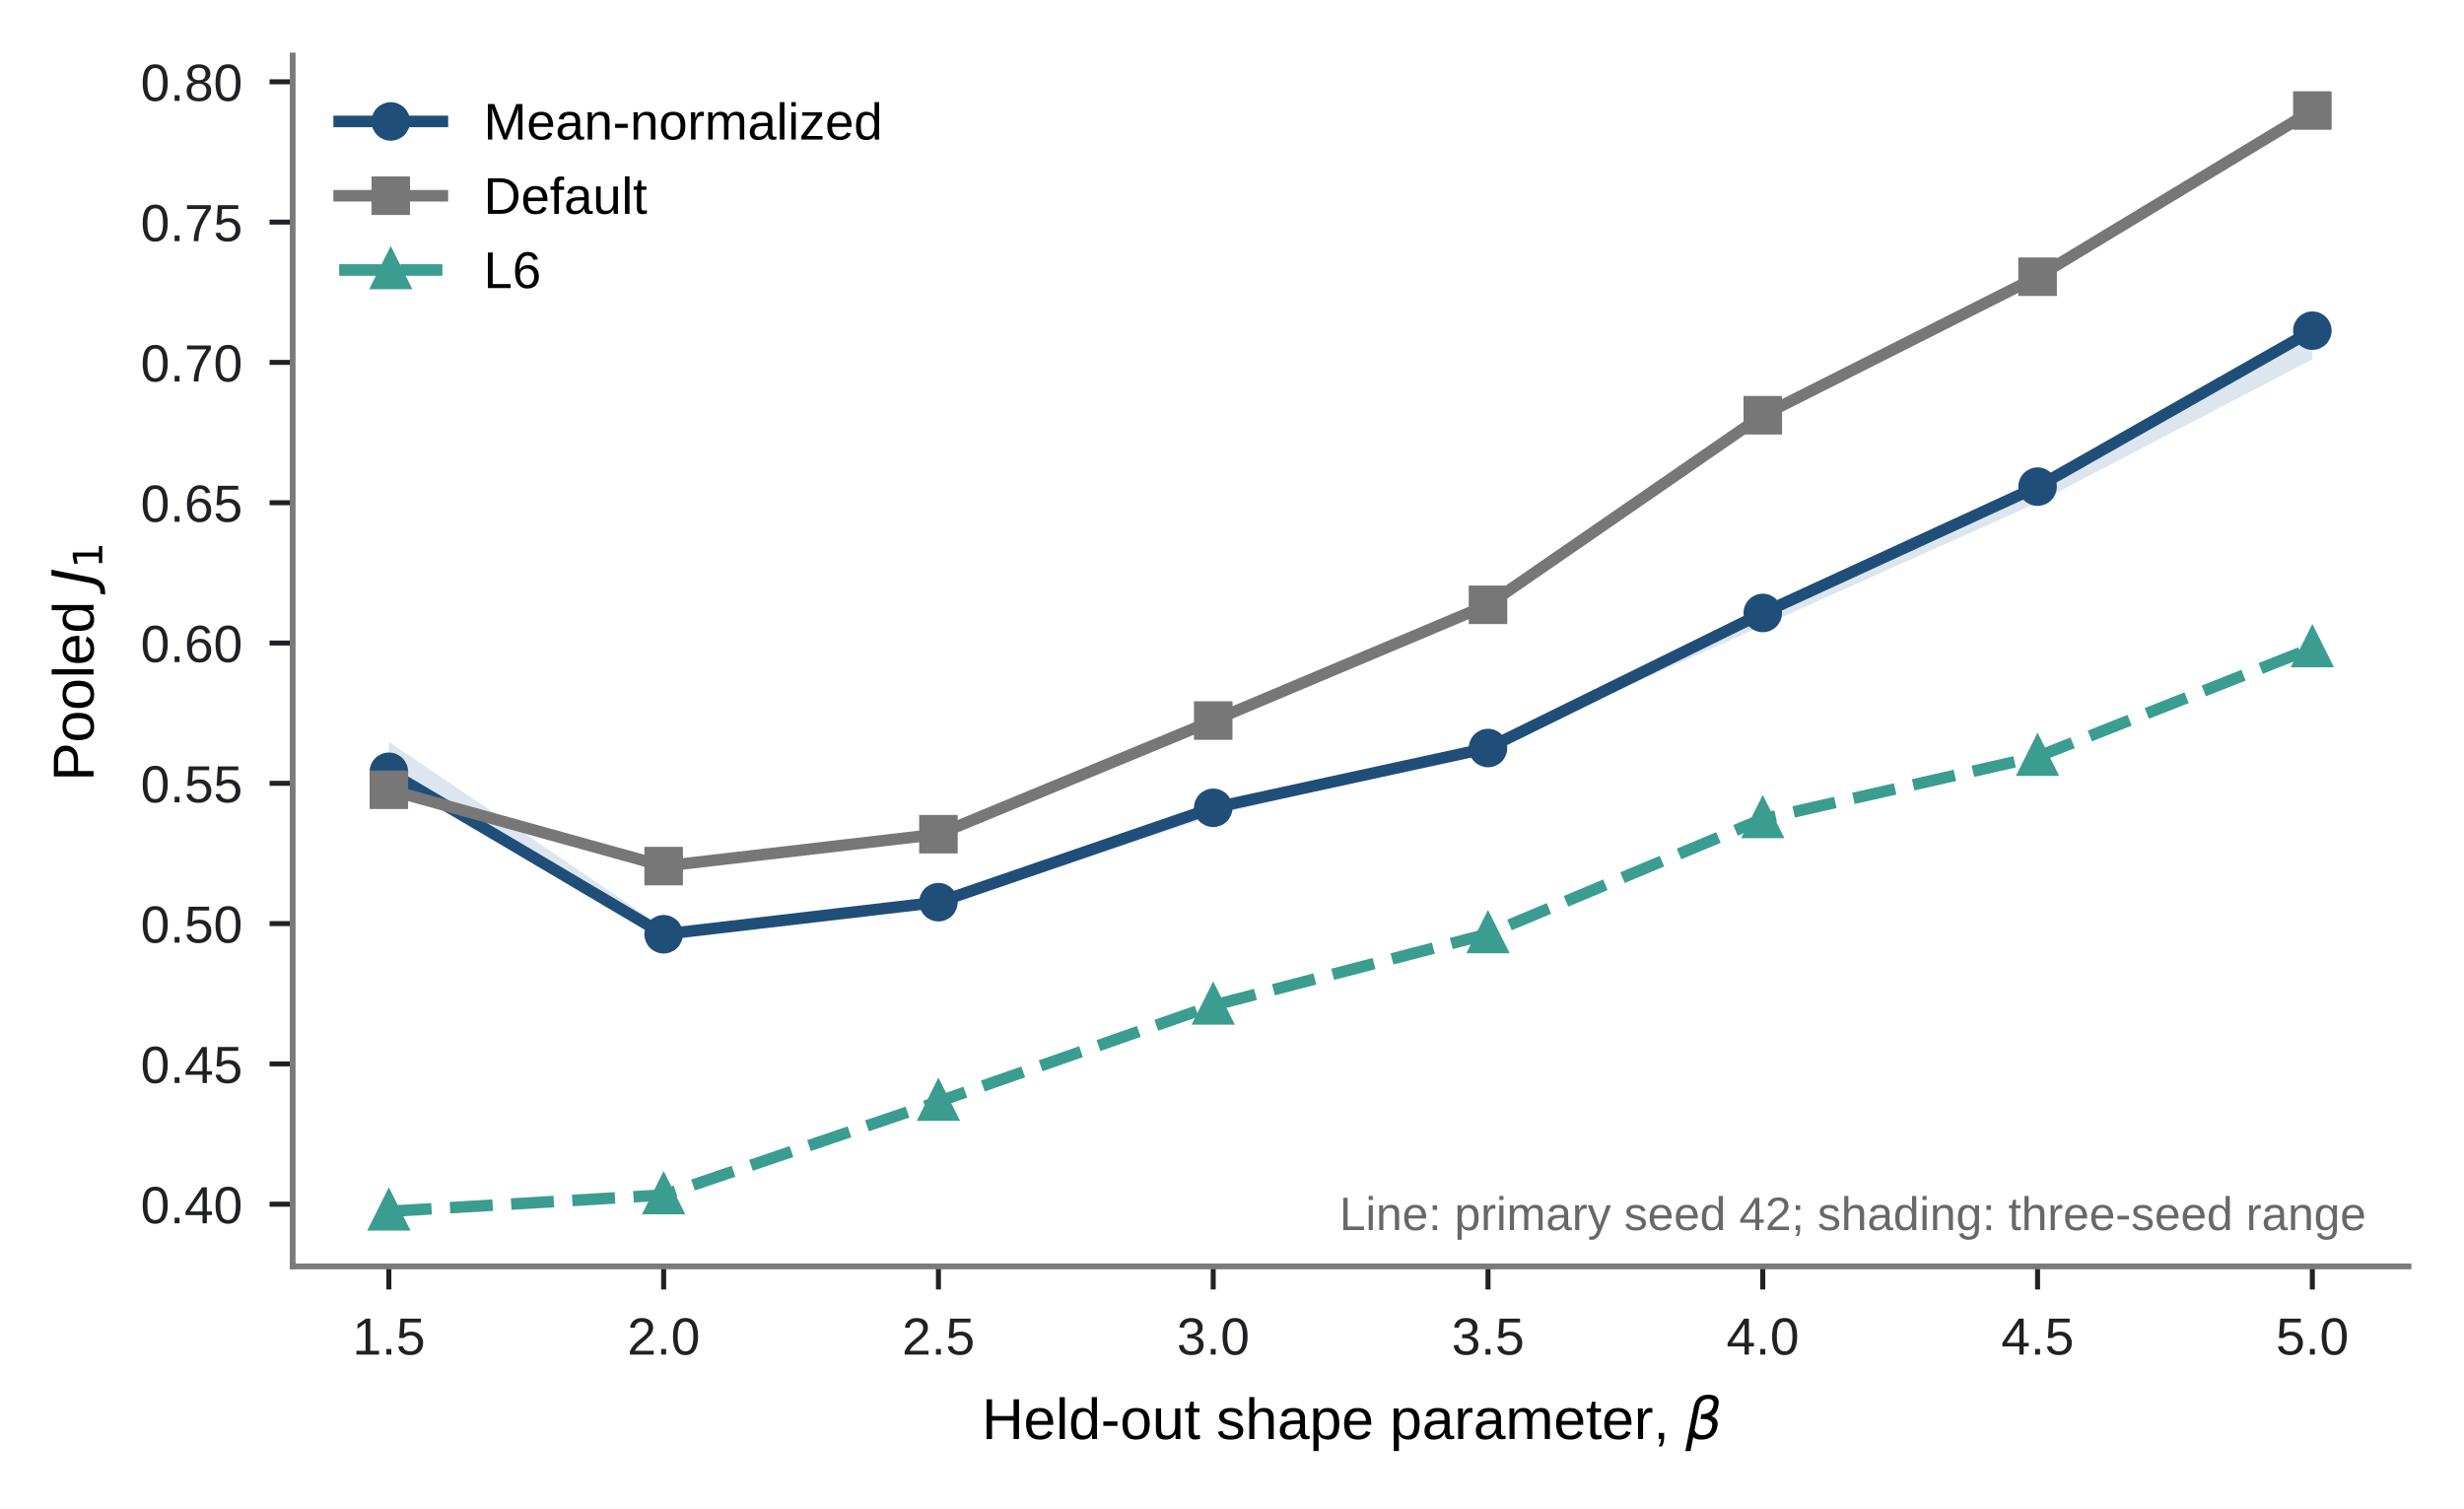
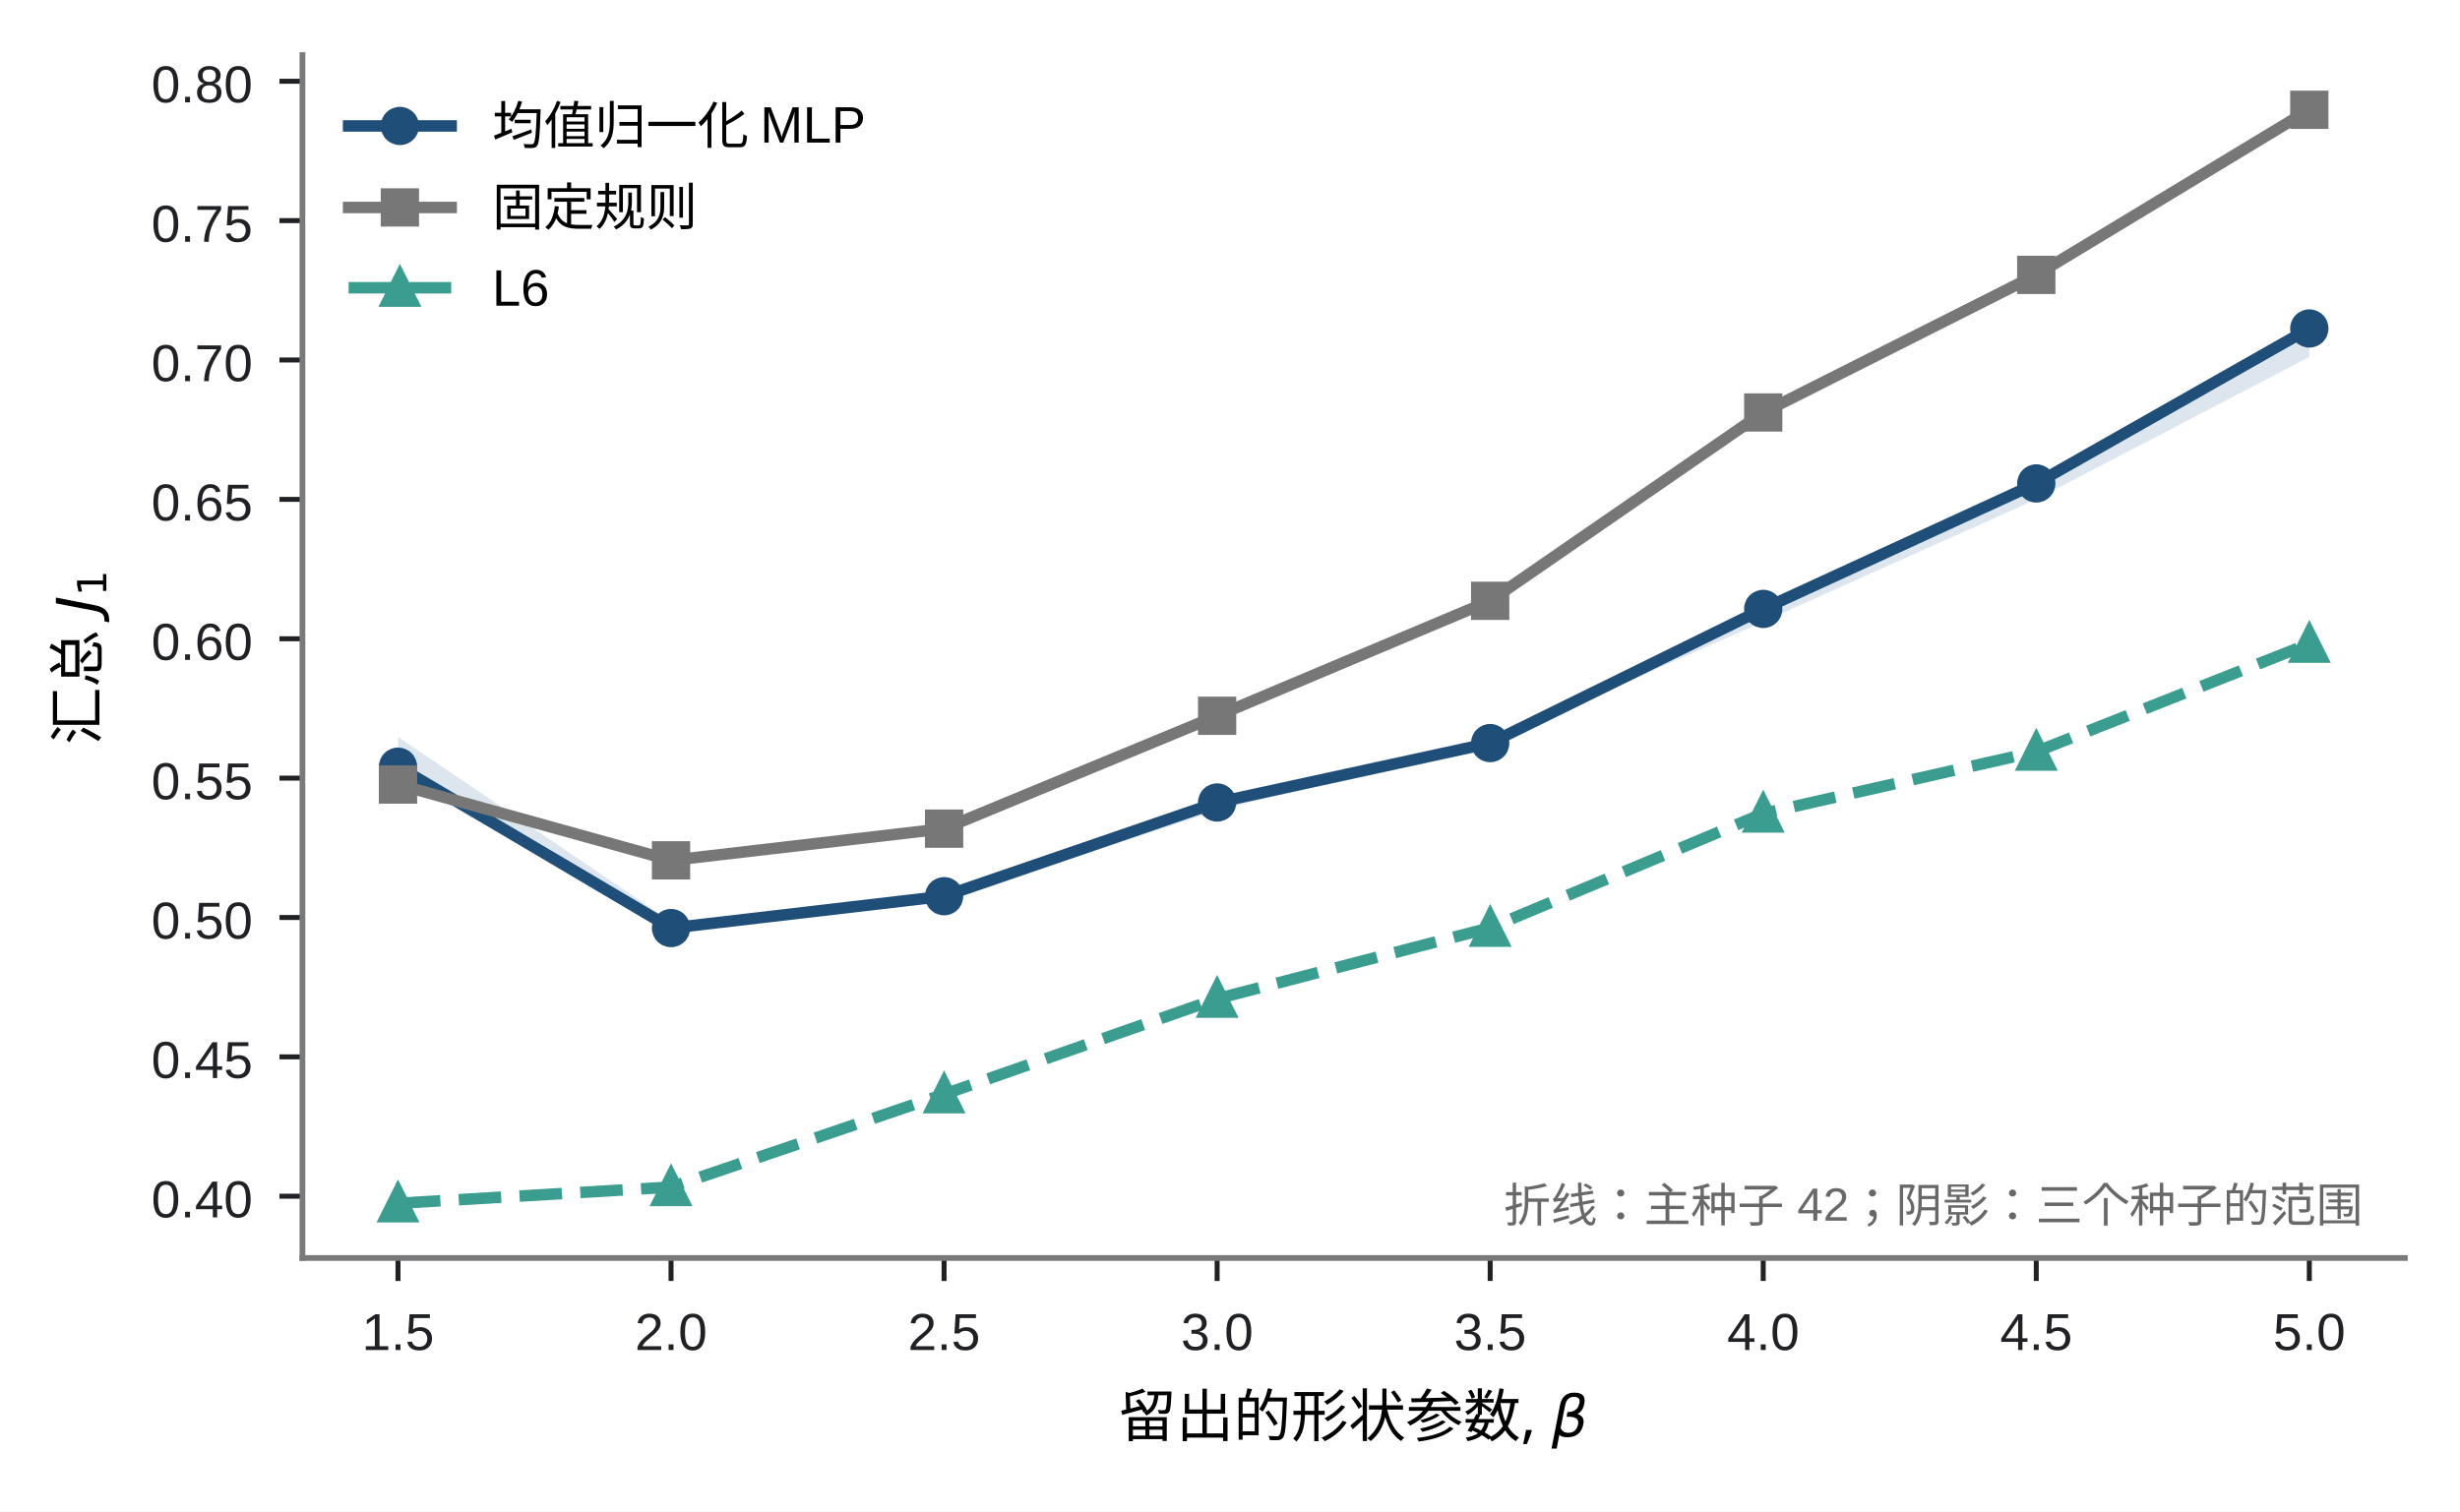
- <svg xmlns="http://www.w3.org/2000/svg" xmlns:xlink="http://www.w3.org/1999/xlink" width="319.793pt" height="195.788pt" viewBox="0 0 319.793 195.788" version="1.1">
+ <svg xmlns="http://www.w3.org/2000/svg" xmlns:xlink="http://www.w3.org/1999/xlink" width="321.307pt" height="197.498pt" viewBox="0 0 321.307 197.498" version="1.1">
  <defs>
    <style type="text/css">*{stroke-linejoin: round; stroke-linecap: butt}</style>
  </defs>
  <g id="figure_1">
    <g id="patch_1">
-       <path d="M 0 195.788 L 319.793 195.788 L 319.793 0 L 0 0 z " style="fill: #ffffff" />
+       <path d="M 0 197.498 L 321.307 197.498 L 321.307 0 L 0 0 z " style="fill: #ffffff" />
    </g>
    <g id="axes_1">
      <g id="patch_2">
-         <path d="M 37.987 164.353 L 312.593 164.353 L 312.593 7.2 L 37.987 7.2 z " style="fill: #ffffff" />
+         <path d="M 39.501 164.353 L 314.107 164.353 L 314.107 7.2 L 39.501 7.2 z " style="fill: #ffffff" />
      </g>
      <g id="matplotlib.axis_1">
        <g id="xtick_1">
          <g id="line2d_1">
            <defs>
-               <path id="mae2e90efe9" d="M 0 0 L 0 3 " style="stroke: #202124; stroke-width: 0.65" />
+               <path id="m5dc26c1f2b" d="M 0 0 L 0 3 " style="stroke: #202124; stroke-width: 0.65" />
            </defs>
            <g>
-               <use xlink:href="#mae2e90efe9" x="50.469" y="164.353" style="fill: #202124; stroke: #202124; stroke-width: 0.65" />
+               <use xlink:href="#m5dc26c1f2b" x="51.983" y="164.353" style="fill: #202124; stroke: #202124; stroke-width: 0.65" />
            </g>
          </g>
          <g id="text_1">
-             <text style="font-size: 6.8px; font-family: 'Arial', 'Helvetica', 'Microsoft YaHei', 'DejaVu Sans', sans-serif; text-anchor: middle; fill: #202124" x="50.469" y="175.803" transform="rotate(-0 50.46891 175.8033)">1.5</text>
+             <text style="font-size: 6.8px; font-family: 'Microsoft YaHei', 'Arial', 'DejaVu Sans', sans-serif; text-anchor: middle; fill: #202124" x="51.983" y="176.374" transform="rotate(-0 51.98274 176.3744)">1.5</text>
          </g>
        </g>
        <g id="xtick_2">
          <g id="line2d_2">
            <g>
-               <use xlink:href="#mae2e90efe9" x="86.132" y="164.353" style="fill: #202124; stroke: #202124; stroke-width: 0.65" />
+               <use xlink:href="#m5dc26c1f2b" x="87.646" y="164.353" style="fill: #202124; stroke: #202124; stroke-width: 0.65" />
            </g>
          </g>
          <g id="text_2">
-             <text style="font-size: 6.8px; font-family: 'Arial', 'Helvetica', 'Microsoft YaHei', 'DejaVu Sans', sans-serif; text-anchor: middle; fill: #202124" x="86.132" y="175.803" transform="rotate(-0 86.13207 175.8033)">2.0</text>
+             <text style="font-size: 6.8px; font-family: 'Microsoft YaHei', 'Arial', 'DejaVu Sans', sans-serif; text-anchor: middle; fill: #202124" x="87.646" y="176.374" transform="rotate(-0 87.64589 176.3744)">2.0</text>
          </g>
        </g>
        <g id="xtick_3">
          <g id="line2d_3">
            <g>
-               <use xlink:href="#mae2e90efe9" x="121.795" y="164.353" style="fill: #202124; stroke: #202124; stroke-width: 0.65" />
+               <use xlink:href="#m5dc26c1f2b" x="123.309" y="164.353" style="fill: #202124; stroke: #202124; stroke-width: 0.65" />
            </g>
          </g>
          <g id="text_3">
-             <text style="font-size: 6.8px; font-family: 'Arial', 'Helvetica', 'Microsoft YaHei', 'DejaVu Sans', sans-serif; text-anchor: middle; fill: #202124" x="121.795" y="175.803" transform="rotate(-0 121.7952 175.8033)">2.5</text>
+             <text style="font-size: 6.8px; font-family: 'Microsoft YaHei', 'Arial', 'DejaVu Sans', sans-serif; text-anchor: middle; fill: #202124" x="123.309" y="176.374" transform="rotate(-0 123.3091 176.3744)">2.5</text>
          </g>
        </g>
        <g id="xtick_4">
          <g id="line2d_4">
            <g>
-               <use xlink:href="#mae2e90efe9" x="157.458" y="164.353" style="fill: #202124; stroke: #202124; stroke-width: 0.65" />
+               <use xlink:href="#m5dc26c1f2b" x="158.972" y="164.353" style="fill: #202124; stroke: #202124; stroke-width: 0.65" />
            </g>
          </g>
          <g id="text_4">
-             <text style="font-size: 6.8px; font-family: 'Arial', 'Helvetica', 'Microsoft YaHei', 'DejaVu Sans', sans-serif; text-anchor: middle; fill: #202124" x="157.458" y="175.803" transform="rotate(-0 157.4584 175.8033)">3.0</text>
+             <text style="font-size: 6.8px; font-family: 'Microsoft YaHei', 'Arial', 'DejaVu Sans', sans-serif; text-anchor: middle; fill: #202124" x="158.972" y="176.374" transform="rotate(-0 158.9722 176.3744)">3.0</text>
          </g>
        </g>
        <g id="xtick_5">
          <g id="line2d_5">
            <g>
-               <use xlink:href="#mae2e90efe9" x="193.122" y="164.353" style="fill: #202124; stroke: #202124; stroke-width: 0.65" />
+               <use xlink:href="#m5dc26c1f2b" x="194.635" y="164.353" style="fill: #202124; stroke: #202124; stroke-width: 0.65" />
            </g>
          </g>
          <g id="text_5">
-             <text style="font-size: 6.8px; font-family: 'Arial', 'Helvetica', 'Microsoft YaHei', 'DejaVu Sans', sans-serif; text-anchor: middle; fill: #202124" x="193.122" y="175.803" transform="rotate(-0 193.1215 175.8033)">3.5</text>
+             <text style="font-size: 6.8px; font-family: 'Microsoft YaHei', 'Arial', 'DejaVu Sans', sans-serif; text-anchor: middle; fill: #202124" x="194.635" y="176.374" transform="rotate(-0 194.6354 176.3744)">3.5</text>
          </g>
        </g>
        <g id="xtick_6">
          <g id="line2d_6">
            <g>
-               <use xlink:href="#mae2e90efe9" x="228.785" y="164.353" style="fill: #202124; stroke: #202124; stroke-width: 0.65" />
+               <use xlink:href="#m5dc26c1f2b" x="230.299" y="164.353" style="fill: #202124; stroke: #202124; stroke-width: 0.65" />
            </g>
          </g>
          <g id="text_6">
-             <text style="font-size: 6.8px; font-family: 'Arial', 'Helvetica', 'Microsoft YaHei', 'DejaVu Sans', sans-serif; text-anchor: middle; fill: #202124" x="228.785" y="175.803" transform="rotate(-0 228.7847 175.8033)">4.0</text>
+             <text style="font-size: 6.8px; font-family: 'Microsoft YaHei', 'Arial', 'DejaVu Sans', sans-serif; text-anchor: middle; fill: #202124" x="230.299" y="176.374" transform="rotate(-0 230.2985 176.3744)">4.0</text>
          </g>
        </g>
        <g id="xtick_7">
          <g id="line2d_7">
            <g>
-               <use xlink:href="#mae2e90efe9" x="264.448" y="164.353" style="fill: #202124; stroke: #202124; stroke-width: 0.65" />
+               <use xlink:href="#m5dc26c1f2b" x="265.962" y="164.353" style="fill: #202124; stroke: #202124; stroke-width: 0.65" />
            </g>
          </g>
          <g id="text_7">
-             <text style="font-size: 6.8px; font-family: 'Arial', 'Helvetica', 'Microsoft YaHei', 'DejaVu Sans', sans-serif; text-anchor: middle; fill: #202124" x="264.448" y="175.803" transform="rotate(-0 264.4478 175.8033)">4.5</text>
+             <text style="font-size: 6.8px; font-family: 'Microsoft YaHei', 'Arial', 'DejaVu Sans', sans-serif; text-anchor: middle; fill: #202124" x="265.962" y="176.374" transform="rotate(-0 265.9617 176.3744)">4.5</text>
          </g>
        </g>
        <g id="xtick_8">
          <g id="line2d_8">
            <g>
-               <use xlink:href="#mae2e90efe9" x="300.111" y="164.353" style="fill: #202124; stroke: #202124; stroke-width: 0.65" />
+               <use xlink:href="#m5dc26c1f2b" x="301.625" y="164.353" style="fill: #202124; stroke: #202124; stroke-width: 0.65" />
            </g>
          </g>
          <g id="text_8">
-             <text style="font-size: 6.8px; font-family: 'Arial', 'Helvetica', 'Microsoft YaHei', 'DejaVu Sans', sans-serif; text-anchor: middle; fill: #202124" x="300.111" y="175.803" transform="rotate(-0 300.111 175.8033)">5.0</text>
+             <text style="font-size: 6.8px; font-family: 'Microsoft YaHei', 'Arial', 'DejaVu Sans', sans-serif; text-anchor: middle; fill: #202124" x="301.625" y="176.374" transform="rotate(-0 301.6248 176.3744)">5.0</text>
          </g>
        </g>
        <g id="text_9">
-           <g transform="translate(127.44 187.0094)">
+           <g transform="translate(146.1288 188.3977)">
            <text>
-               <tspan x="0" y="-0.25" style="font-size: 7.5px; font-family: 'Arial'">H</tspan>
-               <tspan x="5.416" y="-0.25" style="font-size: 7.5px; font-family: 'Arial'">e</tspan>
-               <tspan x="9.587" y="-0.25" style="font-size: 7.5px; font-family: 'Arial'">l</tspan>
-               <tspan x="11.254" y="-0.25" style="font-size: 7.5px; font-family: 'Arial'">d</tspan>
-               <tspan x="15.425" y="-0.25" style="font-size: 7.5px; font-family: 'Arial'">-</tspan>
-               <tspan x="17.922" y="-0.25" style="font-size: 7.5px; font-family: 'Arial'">o</tspan>
-               <tspan x="22.094" y="-0.25" style="font-size: 7.5px; font-family: 'Arial'">u</tspan>
-               <tspan x="26.265" y="-0.25" style="font-size: 7.5px; font-family: 'Arial'">t</tspan>
-               <tspan x="28.348" y="-0.25" style="font-size: 7.5px; font-family: 'Arial'"> </tspan>
-               <tspan x="30.432" y="-0.25" style="font-size: 7.5px; font-family: 'Arial'">s</tspan>
-               <tspan x="34.182" y="-0.25" style="font-size: 7.5px; font-family: 'Arial'">h</tspan>
-               <tspan x="38.353" y="-0.25" style="font-size: 7.5px; font-family: 'Arial'">a</tspan>
-               <tspan x="42.524" y="-0.25" style="font-size: 7.5px; font-family: 'Arial'">p</tspan>
-               <tspan x="46.696" y="-0.25" style="font-size: 7.5px; font-family: 'Arial'">e</tspan>
-               <tspan x="50.867" y="-0.25" style="font-size: 7.5px; font-family: 'Arial'"> </tspan>
-               <tspan x="52.95" y="-0.25" style="font-size: 7.5px; font-family: 'Arial'">p</tspan>
-               <tspan x="57.122" y="-0.25" style="font-size: 7.5px; font-family: 'Arial'">a</tspan>
-               <tspan x="61.293" y="-0.25" style="font-size: 7.5px; font-family: 'Arial'">r</tspan>
-               <tspan x="63.79" y="-0.25" style="font-size: 7.5px; font-family: 'Arial'">a</tspan>
-               <tspan x="67.961" y="-0.25" style="font-size: 7.5px; font-family: 'Arial'">m</tspan>
-               <tspan x="74.209" y="-0.25" style="font-size: 7.5px; font-family: 'Arial'">e</tspan>
-               <tspan x="78.38" y="-0.25" style="font-size: 7.5px; font-family: 'Arial'">t</tspan>
-               <tspan x="80.464" y="-0.25" style="font-size: 7.5px; font-family: 'Arial'">e</tspan>
-               <tspan x="84.635" y="-0.25" style="font-size: 7.5px; font-family: 'Arial'">r</tspan>
-               <tspan x="87.133" y="-0.25" style="font-size: 7.5px; font-family: 'Arial'">,</tspan>
-               <tspan x="89.216" y="-0.25" style="font-size: 7.5px; font-family: 'Arial'"> </tspan>
-               <tspan x="91.3" y="-0.25" style="font-style: oblique; font-size: 7.5px; font-family: 'DejaVu Sans'">β</tspan>
+               <tspan x="0" y="-0.703" style="font-size: 7.5px; font-family: 'Microsoft YaHei'">留</tspan>
+               <tspan x="7.5" y="-0.703" style="font-size: 7.5px; font-family: 'Microsoft YaHei'">出</tspan>
+               <tspan x="15" y="-0.703" style="font-size: 7.5px; font-family: 'Microsoft YaHei'">的</tspan>
+               <tspan x="22.5" y="-0.703" style="font-size: 7.5px; font-family: 'Microsoft YaHei'">形</tspan>
+               <tspan x="30" y="-0.703" style="font-size: 7.5px; font-family: 'Microsoft YaHei'">状</tspan>
+               <tspan x="37.5" y="-0.703" style="font-size: 7.5px; font-family: 'Microsoft YaHei'">参</tspan>
+               <tspan x="45" y="-0.703" style="font-size: 7.5px; font-family: 'Microsoft YaHei'">数</tspan>
+               <tspan x="52.5" y="-0.703" style="font-size: 7.5px; font-family: 'Microsoft YaHei'">,</tspan>
+               <tspan x="54.305" y="-0.703" style="font-size: 7.5px; font-family: 'Microsoft YaHei'"> </tspan>
+               <tspan x="56.525" y="-0.703" style="font-style: oblique; font-size: 7.5px; font-family: 'DejaVu Sans'">β</tspan>
            </text>
          </g>
        </g>
      </g>
      <g id="matplotlib.axis_2">
        <g id="ytick_1">
          <g id="line2d_9">
            <defs>
-               <path id="m0052689894" d="M 0 0 L -3 0 " style="stroke: #202124; stroke-width: 0.65" />
+               <path id="m45acc7fe08" d="M 0 0 L -3 0 " style="stroke: #202124; stroke-width: 0.65" />
            </defs>
            <g>
-               <use xlink:href="#m0052689894" x="37.987" y="156.285" style="fill: #202124; stroke: #202124; stroke-width: 0.65" />
+               <use xlink:href="#m45acc7fe08" x="39.501" y="156.285" style="fill: #202124; stroke: #202124; stroke-width: 0.65" />
            </g>
          </g>
          <g id="text_10">
-             <text style="font-size: 6.8px; font-family: 'Arial', 'Helvetica', 'Microsoft YaHei', 'DejaVu Sans', sans-serif; text-anchor: end; fill: #202124" x="31.487" y="158.76" transform="rotate(-0 31.48681 158.7599)">0.40</text>
+             <text style="font-size: 6.8px; font-family: 'Microsoft YaHei', 'Arial', 'DejaVu Sans', sans-serif; text-anchor: end; fill: #202124" x="33.001" y="159.045" transform="rotate(-0 33.00064 159.0454)">0.40</text>
          </g>
        </g>
        <g id="ytick_2">
          <g id="line2d_10">
            <g>
-               <use xlink:href="#m0052689894" x="37.987" y="138.076" style="fill: #202124; stroke: #202124; stroke-width: 0.65" />
+               <use xlink:href="#m45acc7fe08" x="39.501" y="138.076" style="fill: #202124; stroke: #202124; stroke-width: 0.65" />
            </g>
          </g>
          <g id="text_11">
-             <text style="font-size: 6.8px; font-family: 'Arial', 'Helvetica', 'Microsoft YaHei', 'DejaVu Sans', sans-serif; text-anchor: end; fill: #202124" x="31.487" y="140.552" transform="rotate(-0 31.48681 140.5515)">0.45</text>
+             <text style="font-size: 6.8px; font-family: 'Microsoft YaHei', 'Arial', 'DejaVu Sans', sans-serif; text-anchor: end; fill: #202124" x="33.001" y="140.837" transform="rotate(-0 33.00064 140.8371)">0.45</text>
          </g>
        </g>
        <g id="ytick_3">
          <g id="line2d_11">
            <g>
-               <use xlink:href="#m0052689894" x="37.987" y="119.868" style="fill: #202124; stroke: #202124; stroke-width: 0.65" />
+               <use xlink:href="#m45acc7fe08" x="39.501" y="119.868" style="fill: #202124; stroke: #202124; stroke-width: 0.65" />
            </g>
          </g>
          <g id="text_12">
-             <text style="font-size: 6.8px; font-family: 'Arial', 'Helvetica', 'Microsoft YaHei', 'DejaVu Sans', sans-serif; text-anchor: end; fill: #202124" x="31.487" y="122.343" transform="rotate(-0 31.48681 122.3431)">0.50</text>
+             <text style="font-size: 6.8px; font-family: 'Microsoft YaHei', 'Arial', 'DejaVu Sans', sans-serif; text-anchor: end; fill: #202124" x="33.001" y="122.629" transform="rotate(-0 33.00064 122.6287)">0.50</text>
          </g>
        </g>
        <g id="ytick_4">
          <g id="line2d_12">
            <g>
-               <use xlink:href="#m0052689894" x="37.987" y="101.659" style="fill: #202124; stroke: #202124; stroke-width: 0.65" />
+               <use xlink:href="#m45acc7fe08" x="39.501" y="101.659" style="fill: #202124; stroke: #202124; stroke-width: 0.65" />
            </g>
          </g>
          <g id="text_13">
-             <text style="font-size: 6.8px; font-family: 'Arial', 'Helvetica', 'Microsoft YaHei', 'DejaVu Sans', sans-serif; text-anchor: end; fill: #202124" x="31.487" y="104.135" transform="rotate(-0 31.48681 104.1348)">0.55</text>
+             <text style="font-size: 6.8px; font-family: 'Microsoft YaHei', 'Arial', 'DejaVu Sans', sans-serif; text-anchor: end; fill: #202124" x="33.001" y="104.42" transform="rotate(-0 33.00064 104.4203)">0.55</text>
          </g>
        </g>
        <g id="ytick_5">
          <g id="line2d_13">
            <g>
-               <use xlink:href="#m0052689894" x="37.987" y="83.451" style="fill: #202124; stroke: #202124; stroke-width: 0.65" />
+               <use xlink:href="#m45acc7fe08" x="39.501" y="83.451" style="fill: #202124; stroke: #202124; stroke-width: 0.65" />
            </g>
          </g>
          <g id="text_14">
-             <text style="font-size: 6.8px; font-family: 'Arial', 'Helvetica', 'Microsoft YaHei', 'DejaVu Sans', sans-serif; text-anchor: end; fill: #202124" x="31.487" y="85.926" transform="rotate(-0 31.48681 85.9264)">0.60</text>
+             <text style="font-size: 6.8px; font-family: 'Microsoft YaHei', 'Arial', 'DejaVu Sans', sans-serif; text-anchor: end; fill: #202124" x="33.001" y="86.212" transform="rotate(-0 33.00064 86.21195)">0.60</text>
          </g>
        </g>
        <g id="ytick_6">
          <g id="line2d_14">
            <g>
-               <use xlink:href="#m0052689894" x="37.987" y="65.243" style="fill: #202124; stroke: #202124; stroke-width: 0.65" />
+               <use xlink:href="#m45acc7fe08" x="39.501" y="65.243" style="fill: #202124; stroke: #202124; stroke-width: 0.65" />
            </g>
          </g>
          <g id="text_15">
-             <text style="font-size: 6.8px; font-family: 'Arial', 'Helvetica', 'Microsoft YaHei', 'DejaVu Sans', sans-serif; text-anchor: end; fill: #202124" x="31.487" y="67.718" transform="rotate(-0 31.48681 67.71803)">0.65</text>
+             <text style="font-size: 6.8px; font-family: 'Microsoft YaHei', 'Arial', 'DejaVu Sans', sans-serif; text-anchor: end; fill: #202124" x="33.001" y="68.004" transform="rotate(-0 33.00064 68.00358)">0.65</text>
          </g>
        </g>
        <g id="ytick_7">
          <g id="line2d_15">
            <g>
-               <use xlink:href="#m0052689894" x="37.987" y="47.034" style="fill: #202124; stroke: #202124; stroke-width: 0.65" />
+               <use xlink:href="#m45acc7fe08" x="39.501" y="47.034" style="fill: #202124; stroke: #202124; stroke-width: 0.65" />
            </g>
          </g>
          <g id="text_16">
-             <text style="font-size: 6.8px; font-family: 'Arial', 'Helvetica', 'Microsoft YaHei', 'DejaVu Sans', sans-serif; text-anchor: end; fill: #202124" x="31.487" y="49.51" transform="rotate(-0 31.48681 49.50966)">0.70</text>
+             <text style="font-size: 6.8px; font-family: 'Microsoft YaHei', 'Arial', 'DejaVu Sans', sans-serif; text-anchor: end; fill: #202124" x="33.001" y="49.795" transform="rotate(-0 33.00064 49.79521)">0.70</text>
          </g>
        </g>
        <g id="ytick_8">
          <g id="line2d_16">
            <g>
-               <use xlink:href="#m0052689894" x="37.987" y="28.826" style="fill: #202124; stroke: #202124; stroke-width: 0.65" />
+               <use xlink:href="#m45acc7fe08" x="39.501" y="28.826" style="fill: #202124; stroke: #202124; stroke-width: 0.65" />
            </g>
          </g>
          <g id="text_17">
-             <text style="font-size: 6.8px; font-family: 'Arial', 'Helvetica', 'Microsoft YaHei', 'DejaVu Sans', sans-serif; text-anchor: end; fill: #202124" x="31.487" y="31.301" transform="rotate(-0 31.48681 31.30129)">0.75</text>
+             <text style="font-size: 6.8px; font-family: 'Microsoft YaHei', 'Arial', 'DejaVu Sans', sans-serif; text-anchor: end; fill: #202124" x="33.001" y="31.587" transform="rotate(-0 33.00064 31.58684)">0.75</text>
          </g>
        </g>
        <g id="ytick_9">
          <g id="line2d_17">
            <g>
-               <use xlink:href="#m0052689894" x="37.987" y="10.618" style="fill: #202124; stroke: #202124; stroke-width: 0.65" />
+               <use xlink:href="#m45acc7fe08" x="39.501" y="10.618" style="fill: #202124; stroke: #202124; stroke-width: 0.65" />
            </g>
          </g>
          <g id="text_18">
-             <text style="font-size: 6.8px; font-family: 'Arial', 'Helvetica', 'Microsoft YaHei', 'DejaVu Sans', sans-serif; text-anchor: end; fill: #202124" x="31.487" y="13.093" transform="rotate(-0 31.48681 13.09292)">0.80</text>
+             <text style="font-size: 6.8px; font-family: 'Microsoft YaHei', 'Arial', 'DejaVu Sans', sans-serif; text-anchor: end; fill: #202124" x="33.001" y="13.378" transform="rotate(-0 33.00064 13.37847)">0.80</text>
          </g>
        </g>
        <g id="text_19">
-           <g transform="translate(12.675 101.3764) rotate(-90)">
+           <g transform="translate(13.5 97.28888) rotate(-90)">
            <text>
-               <tspan x="0" y="-0.531" style="font-size: 7.5px; font-family: 'Arial'">P</tspan>
-               <tspan x="5.002" y="-0.531" style="font-size: 7.5px; font-family: 'Arial'">o</tspan>
-               <tspan x="9.174" y="-0.531" style="font-size: 7.5px; font-family: 'Arial'">o</tspan>
-               <tspan x="13.345" y="-0.531" style="font-size: 7.5px; font-family: 'Arial'">l</tspan>
-               <tspan x="15.011" y="-0.531" style="font-size: 7.5px; font-family: 'Arial'">e</tspan>
-               <tspan x="19.182" y="-0.531" style="font-size: 7.5px; font-family: 'Arial'">d</tspan>
-               <tspan x="23.353" y="-0.531" style="font-size: 7.5px; font-family: 'Arial'"> </tspan>
-               <tspan x="25.437" y="-0.531" style="font-style: oblique; font-size: 7.5px; font-family: 'DejaVu Sans'">J</tspan>
-               <tspan x="27.649" y="0.594" style="font-size: 5.25px; font-family: 'DejaVu Sans'">1</tspan>
+               <tspan x="0" y="-0.734" style="font-size: 7.5px; font-family: 'Microsoft YaHei'">汇</tspan>
+               <tspan x="7.5" y="-0.734" style="font-size: 7.5px; font-family: 'Microsoft YaHei'">总</tspan>
+               <tspan x="15" y="-0.734" style="font-size: 7.5px; font-family: 'Microsoft YaHei'"> </tspan>
+               <tspan x="17.219" y="-0.734" style="font-style: oblique; font-size: 7.5px; font-family: 'DejaVu Sans'">J</tspan>
+               <tspan x="19.431" y="0.391" style="font-size: 5.25px; font-family: 'DejaVu Sans'">1</tspan>
            </text>
          </g>
        </g>
      </g>
      <g id="FillBetweenPolyCollection_1">
        <defs>
-           <path id="m165c8e2bb2" d="M 50.469 -99.521 L 50.469 -94.396 L 86.132 -74.538 L 121.795 -78.131 L 157.458 -89.902 L 193.122 -98.705 L 228.785 -114.575 L 264.448 -130.554 L 300.111 -149.147 L 300.111 -152.874 L 300.111 -152.874 L 264.448 -132.629 L 228.785 -116.938 L 193.122 -99.154 L 157.458 -90.947 L 121.795 -78.705 L 86.132 -75.388 L 50.469 -99.521 z " />
+           <path id="m89a9387f91" d="M 51.983 -101.231 L 51.983 -96.107 L 87.646 -76.249 L 123.309 -79.842 L 158.972 -91.612 L 194.635 -100.416 L 230.299 -116.285 L 265.962 -132.265 L 301.625 -150.858 L 301.625 -154.584 L 301.625 -154.584 L 265.962 -134.339 L 230.299 -118.649 L 194.635 -100.865 L 158.972 -92.657 L 123.309 -80.416 L 87.646 -77.099 L 51.983 -101.231 z " />
        </defs>
-         <g clip-path="url(#p66ec746ec8)">
-           <use xlink:href="#m165c8e2bb2" x="0" y="195.788" style="fill: #9db7d0; fill-opacity: 0.35" />
+         <g clip-path="url(#p19923eb02e)">
+           <use xlink:href="#m89a9387f91" x="0" y="197.498" style="fill: #9db7d0; fill-opacity: 0.35" />
        </g>
      </g>
      <g id="line2d_18">
-         <path d="M 50.469 100.166 L 86.132 121.249 L 121.795 117.085 L 157.458 104.841 L 193.122 97.082 L 228.785 79.552 L 264.448 63.159 L 300.111 42.914 " clip-path="url(#p66ec746ec8)" style="fill: none; stroke: #1f4e79; stroke-width: 1.5; stroke-linecap: square" />
+         <path d="M 51.983 100.166 L 87.646 121.249 L 123.309 117.085 L 158.972 104.841 L 194.635 97.082 L 230.299 79.552 L 265.962 63.159 L 301.625 42.914 " clip-path="url(#p19923eb02e)" style="fill: none; stroke: #1f4e79; stroke-width: 1.5; stroke-linecap: square" />
        <defs>
-           <path id="md564fbd07e" d="M 0 2 C 0.53 2 1.039 1.789 1.414 1.414 C 1.789 1.039 2 0.53 2 0 C 2 -0.53 1.789 -1.039 1.414 -1.414 C 1.039 -1.789 0.53 -2 0 -2 C -0.53 -2 -1.039 -1.789 -1.414 -1.414 C -1.789 -1.039 -2 -0.53 -2 0 C -2 0.53 -1.789 1.039 -1.414 1.414 C -1.039 1.789 -0.53 2 0 2 z " style="stroke: #1f4e79" />
+           <path id="ma7de79b8fc" d="M 0 2 C 0.53 2 1.039 1.789 1.414 1.414 C 1.789 1.039 2 0.53 2 0 C 2 -0.53 1.789 -1.039 1.414 -1.414 C 1.039 -1.789 0.53 -2 0 -2 C -0.53 -2 -1.039 -1.789 -1.414 -1.414 C -1.789 -1.039 -2 -0.53 -2 0 C -2 0.53 -1.789 1.039 -1.414 1.414 C -1.039 1.789 -0.53 2 0 2 z " style="stroke: #1f4e79" />
        </defs>
-         <g clip-path="url(#p66ec746ec8)">
-           <use xlink:href="#md564fbd07e" x="50.469" y="100.166" style="fill: #1f4e79; stroke: #1f4e79" />
-           <use xlink:href="#md564fbd07e" x="86.132" y="121.249" style="fill: #1f4e79; stroke: #1f4e79" />
-           <use xlink:href="#md564fbd07e" x="121.795" y="117.085" style="fill: #1f4e79; stroke: #1f4e79" />
-           <use xlink:href="#md564fbd07e" x="157.458" y="104.841" style="fill: #1f4e79; stroke: #1f4e79" />
-           <use xlink:href="#md564fbd07e" x="193.122" y="97.082" style="fill: #1f4e79; stroke: #1f4e79" />
-           <use xlink:href="#md564fbd07e" x="228.785" y="79.552" style="fill: #1f4e79; stroke: #1f4e79" />
-           <use xlink:href="#md564fbd07e" x="264.448" y="63.159" style="fill: #1f4e79; stroke: #1f4e79" />
-           <use xlink:href="#md564fbd07e" x="300.111" y="42.914" style="fill: #1f4e79; stroke: #1f4e79" />
+         <g clip-path="url(#p19923eb02e)">
+           <use xlink:href="#ma7de79b8fc" x="51.983" y="100.166" style="fill: #1f4e79; stroke: #1f4e79" />
+           <use xlink:href="#ma7de79b8fc" x="87.646" y="121.249" style="fill: #1f4e79; stroke: #1f4e79" />
+           <use xlink:href="#ma7de79b8fc" x="123.309" y="117.085" style="fill: #1f4e79; stroke: #1f4e79" />
+           <use xlink:href="#ma7de79b8fc" x="158.972" y="104.841" style="fill: #1f4e79; stroke: #1f4e79" />
+           <use xlink:href="#ma7de79b8fc" x="194.635" y="97.082" style="fill: #1f4e79; stroke: #1f4e79" />
+           <use xlink:href="#ma7de79b8fc" x="230.299" y="79.552" style="fill: #1f4e79; stroke: #1f4e79" />
+           <use xlink:href="#ma7de79b8fc" x="265.962" y="63.159" style="fill: #1f4e79; stroke: #1f4e79" />
+           <use xlink:href="#ma7de79b8fc" x="301.625" y="42.914" style="fill: #1f4e79; stroke: #1f4e79" />
        </g>
      </g>
      <g id="line2d_19">
-         <path d="M 50.469 102.498 L 86.132 112.403 L 121.795 108.262 L 157.458 93.515 L 193.122 78.495 L 228.785 53.89 L 264.448 35.912 L 300.111 14.343 " clip-path="url(#p66ec746ec8)" style="fill: none; stroke: #777777; stroke-width: 1.5; stroke-linecap: square" />
+         <path d="M 51.983 102.498 L 87.646 112.403 L 123.309 108.262 L 158.972 93.515 L 194.635 78.495 L 230.299 53.89 L 265.962 35.912 L 301.625 14.343 " clip-path="url(#p19923eb02e)" style="fill: none; stroke: #777777; stroke-width: 1.5; stroke-linecap: square" />
        <defs>
-           <path id="m89256a6976" d="M -2 2 L 2 2 L 2 -2 L -2 -2 z " style="stroke: #777777; stroke-linejoin: miter" />
+           <path id="m8b94880f33" d="M -2 2 L 2 2 L 2 -2 L -2 -2 z " style="stroke: #777777; stroke-linejoin: miter" />
        </defs>
-         <g clip-path="url(#p66ec746ec8)">
-           <use xlink:href="#m89256a6976" x="50.469" y="102.498" style="fill: #777777; stroke: #777777; stroke-linejoin: miter" />
-           <use xlink:href="#m89256a6976" x="86.132" y="112.403" style="fill: #777777; stroke: #777777; stroke-linejoin: miter" />
-           <use xlink:href="#m89256a6976" x="121.795" y="108.262" style="fill: #777777; stroke: #777777; stroke-linejoin: miter" />
-           <use xlink:href="#m89256a6976" x="157.458" y="93.515" style="fill: #777777; stroke: #777777; stroke-linejoin: miter" />
-           <use xlink:href="#m89256a6976" x="193.122" y="78.495" style="fill: #777777; stroke: #777777; stroke-linejoin: miter" />
-           <use xlink:href="#m89256a6976" x="228.785" y="53.89" style="fill: #777777; stroke: #777777; stroke-linejoin: miter" />
-           <use xlink:href="#m89256a6976" x="264.448" y="35.912" style="fill: #777777; stroke: #777777; stroke-linejoin: miter" />
-           <use xlink:href="#m89256a6976" x="300.111" y="14.343" style="fill: #777777; stroke: #777777; stroke-linejoin: miter" />
+         <g clip-path="url(#p19923eb02e)">
+           <use xlink:href="#m8b94880f33" x="51.983" y="102.498" style="fill: #777777; stroke: #777777; stroke-linejoin: miter" />
+           <use xlink:href="#m8b94880f33" x="87.646" y="112.403" style="fill: #777777; stroke: #777777; stroke-linejoin: miter" />
+           <use xlink:href="#m8b94880f33" x="123.309" y="108.262" style="fill: #777777; stroke: #777777; stroke-linejoin: miter" />
+           <use xlink:href="#m8b94880f33" x="158.972" y="93.515" style="fill: #777777; stroke: #777777; stroke-linejoin: miter" />
+           <use xlink:href="#m8b94880f33" x="194.635" y="78.495" style="fill: #777777; stroke: #777777; stroke-linejoin: miter" />
+           <use xlink:href="#m8b94880f33" x="230.299" y="53.89" style="fill: #777777; stroke: #777777; stroke-linejoin: miter" />
+           <use xlink:href="#m8b94880f33" x="265.962" y="35.912" style="fill: #777777; stroke: #777777; stroke-linejoin: miter" />
+           <use xlink:href="#m8b94880f33" x="301.625" y="14.343" style="fill: #777777; stroke: #777777; stroke-linejoin: miter" />
        </g>
      </g>
      <g id="line2d_20">
-         <path d="M 50.469 157.209 L 86.132 155.09 L 121.795 142.965 L 157.458 130.482 L 193.122 121.211 L 228.785 106.281 L 264.448 98.198 L 300.111 84.099 " clip-path="url(#p66ec746ec8)" style="fill: none; stroke-dasharray: 5.55,2.4; stroke-dashoffset: 0; stroke: #3a9d8f; stroke-width: 1.5" />
+         <path d="M 51.983 157.209 L 87.646 155.09 L 123.309 142.965 L 158.972 130.482 L 194.635 121.211 L 230.299 106.281 L 265.962 98.198 L 301.625 84.099 " clip-path="url(#p19923eb02e)" style="fill: none; stroke-dasharray: 5.55,2.4; stroke-dashoffset: 0; stroke: #3a9d8f; stroke-width: 1.5" />
        <defs>
-           <path id="m34c26675f6" d="M 0 -2 L -2 2 L 2 2 z " style="stroke: #3a9d8f; stroke-linejoin: miter" />
+           <path id="mb75f41a25d" d="M 0 -2 L -2 2 L 2 2 z " style="stroke: #3a9d8f; stroke-linejoin: miter" />
        </defs>
-         <g clip-path="url(#p66ec746ec8)">
-           <use xlink:href="#m34c26675f6" x="50.469" y="157.209" style="fill: #3a9d8f; stroke: #3a9d8f; stroke-linejoin: miter" />
-           <use xlink:href="#m34c26675f6" x="86.132" y="155.09" style="fill: #3a9d8f; stroke: #3a9d8f; stroke-linejoin: miter" />
-           <use xlink:href="#m34c26675f6" x="121.795" y="142.965" style="fill: #3a9d8f; stroke: #3a9d8f; stroke-linejoin: miter" />
-           <use xlink:href="#m34c26675f6" x="157.458" y="130.482" style="fill: #3a9d8f; stroke: #3a9d8f; stroke-linejoin: miter" />
-           <use xlink:href="#m34c26675f6" x="193.122" y="121.211" style="fill: #3a9d8f; stroke: #3a9d8f; stroke-linejoin: miter" />
-           <use xlink:href="#m34c26675f6" x="228.785" y="106.281" style="fill: #3a9d8f; stroke: #3a9d8f; stroke-linejoin: miter" />
-           <use xlink:href="#m34c26675f6" x="264.448" y="98.198" style="fill: #3a9d8f; stroke: #3a9d8f; stroke-linejoin: miter" />
-           <use xlink:href="#m34c26675f6" x="300.111" y="84.099" style="fill: #3a9d8f; stroke: #3a9d8f; stroke-linejoin: miter" />
+         <g clip-path="url(#p19923eb02e)">
+           <use xlink:href="#mb75f41a25d" x="51.983" y="157.209" style="fill: #3a9d8f; stroke: #3a9d8f; stroke-linejoin: miter" />
+           <use xlink:href="#mb75f41a25d" x="87.646" y="155.09" style="fill: #3a9d8f; stroke: #3a9d8f; stroke-linejoin: miter" />
+           <use xlink:href="#mb75f41a25d" x="123.309" y="142.965" style="fill: #3a9d8f; stroke: #3a9d8f; stroke-linejoin: miter" />
+           <use xlink:href="#mb75f41a25d" x="158.972" y="130.482" style="fill: #3a9d8f; stroke: #3a9d8f; stroke-linejoin: miter" />
+           <use xlink:href="#mb75f41a25d" x="194.635" y="121.211" style="fill: #3a9d8f; stroke: #3a9d8f; stroke-linejoin: miter" />
+           <use xlink:href="#mb75f41a25d" x="230.299" y="106.281" style="fill: #3a9d8f; stroke: #3a9d8f; stroke-linejoin: miter" />
+           <use xlink:href="#mb75f41a25d" x="265.962" y="98.198" style="fill: #3a9d8f; stroke: #3a9d8f; stroke-linejoin: miter" />
+           <use xlink:href="#mb75f41a25d" x="301.625" y="84.099" style="fill: #3a9d8f; stroke: #3a9d8f; stroke-linejoin: miter" />
        </g>
      </g>
      <g id="patch_3">
-         <path d="M 37.987 164.353 L 37.987 7.2 " style="fill: none; stroke: #7a7a7a; stroke-width: 0.75; stroke-linejoin: miter; stroke-linecap: square" />
+         <path d="M 39.501 164.353 L 39.501 7.2 " style="fill: none; stroke: #7a7a7a; stroke-width: 0.75; stroke-linejoin: miter; stroke-linecap: square" />
      </g>
      <g id="patch_4">
-         <path d="M 37.987 164.353 L 312.593 164.353 " style="fill: none; stroke: #7a7a7a; stroke-width: 0.75; stroke-linejoin: miter; stroke-linecap: square" />
+         <path d="M 39.501 164.353 L 314.107 164.353 " style="fill: none; stroke: #7a7a7a; stroke-width: 0.75; stroke-linejoin: miter; stroke-linecap: square" />
      </g>
      <g id="text_20">
-         <text style="font-size: 6.1px; font-family: 'Arial', 'Helvetica', 'Microsoft YaHei', 'DejaVu Sans', sans-serif; text-anchor: end; fill: #686868" x="307.101" y="159.638" transform="rotate(-0 307.101 159.6382)">Line: primary seed 42; shading: three-seed range</text>
+         <text style="font-size: 6.1px; font-family: 'Microsoft YaHei', 'Arial', 'DejaVu Sans', sans-serif; text-anchor: end; fill: #686868" x="308.615" y="159.638" transform="rotate(-0 308.6148 159.6382)">折线：主种子 42；阴影：三个种子的范围</text>
      </g>
      <g id="legend_1">
        <g id="line2d_21">
-           <path d="M 44.017 15.763 L 50.717 15.763 L 57.417 15.763 " style="fill: none; stroke: #1f4e79; stroke-width: 1.5; stroke-linecap: square" />
+           <path d="M 45.531 16.456 L 52.231 16.456 L 58.931 16.456 " style="fill: none; stroke: #1f4e79; stroke-width: 1.5; stroke-linecap: square" />
          <g>
-             <use xlink:href="#md564fbd07e" x="50.717" y="15.763" style="fill: #1f4e79; stroke: #1f4e79" />
+             <use xlink:href="#ma7de79b8fc" x="52.231" y="16.456" style="fill: #1f4e79; stroke: #1f4e79" />
          </g>
        </g>
        <g id="text_21">
-           <text style="font-size: 6.7px; font-family: 'Arial', 'Helvetica', 'Microsoft YaHei', 'DejaVu Sans', sans-serif; text-anchor: start" x="62.777" y="18.108" transform="rotate(-0 62.77681 18.10778)">Mean-normalized</text>
+           <text style="font-size: 6.7px; font-family: 'Microsoft YaHei', 'Arial', 'DejaVu Sans', sans-serif; text-anchor: start" x="64.291" y="18.801" transform="rotate(-0 64.29063 18.80147)">均值归一化 MLP</text>
        </g>
        <g id="line2d_22">
-           <path d="M 44.017 25.401 L 50.717 25.401 L 57.417 25.401 " style="fill: none; stroke: #777777; stroke-width: 1.5; stroke-linecap: square" />
+           <path d="M 45.531 27.102 L 52.231 27.102 L 58.931 27.102 " style="fill: none; stroke: #777777; stroke-width: 1.5; stroke-linecap: square" />
          <g>
-             <use xlink:href="#m89256a6976" x="50.717" y="25.401" style="fill: #777777; stroke: #777777; stroke-linejoin: miter" />
+             <use xlink:href="#m8b94880f33" x="52.231" y="27.102" style="fill: #777777; stroke: #777777; stroke-linejoin: miter" />
          </g>
        </g>
        <g id="text_22">
-           <text style="font-size: 6.7px; font-family: 'Arial', 'Helvetica', 'Microsoft YaHei', 'DejaVu Sans', sans-serif; text-anchor: start" x="62.777" y="27.746" transform="rotate(-0 62.77681 27.74558)">Default</text>
+           <text style="font-size: 6.7px; font-family: 'Microsoft YaHei', 'Arial', 'DejaVu Sans', sans-serif; text-anchor: start" x="64.291" y="29.447" transform="rotate(-0 64.29063 29.44701)">固定规则</text>
        </g>
        <g id="line2d_23">
-           <path d="M 44.017 35.038 L 50.717 35.038 L 57.417 35.038 " style="fill: none; stroke-dasharray: 5.55,2.4; stroke-dashoffset: 0; stroke: #3a9d8f; stroke-width: 1.5" />
+           <path d="M 45.531 37.59 L 52.231 37.59 L 58.931 37.59 " style="fill: none; stroke-dasharray: 5.55,2.4; stroke-dashoffset: 0; stroke: #3a9d8f; stroke-width: 1.5" />
          <g>
-             <use xlink:href="#m34c26675f6" x="50.717" y="35.038" style="fill: #3a9d8f; stroke: #3a9d8f; stroke-linejoin: miter" />
+             <use xlink:href="#mb75f41a25d" x="52.231" y="37.59" style="fill: #3a9d8f; stroke: #3a9d8f; stroke-linejoin: miter" />
          </g>
        </g>
        <g id="text_23">
-           <text style="font-size: 6.7px; font-family: 'Arial', 'Helvetica', 'Microsoft YaHei', 'DejaVu Sans', sans-serif; text-anchor: start" x="62.777" y="37.383" transform="rotate(-0 62.77681 37.38337)">L6</text>
+           <text style="font-size: 6.7px; font-family: 'Microsoft YaHei', 'Arial', 'DejaVu Sans', sans-serif; text-anchor: start" x="64.291" y="39.935" transform="rotate(-0 64.29063 39.93539)">L6</text>
        </g>
      </g>
    </g>
  </g>
  <defs>
-     <clipPath id="p66ec746ec8">
-       <rect x="37.987" y="7.2" width="274.606" height="157.153" />
+     <clipPath id="p19923eb02e">
+       <rect x="39.501" y="7.2" width="274.606" height="157.153" />
    </clipPath>
  </defs>
</svg>
